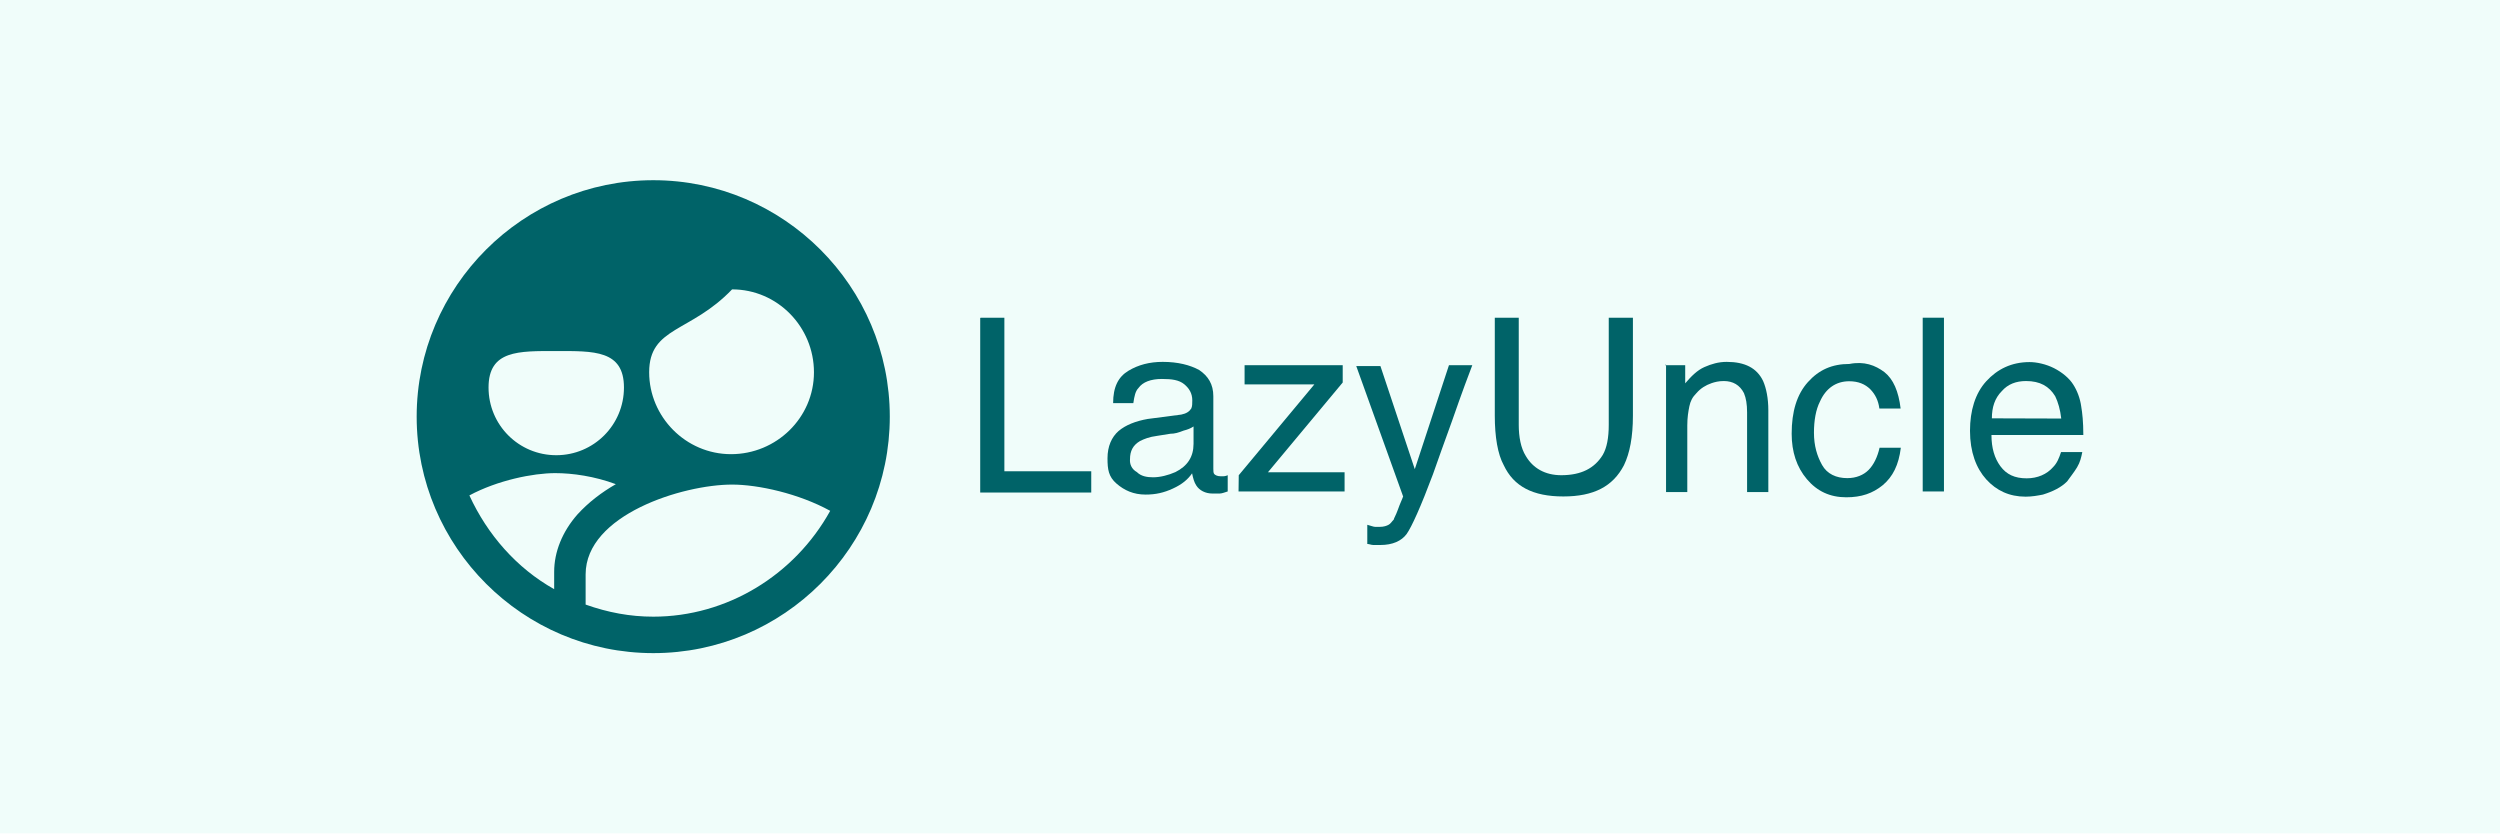
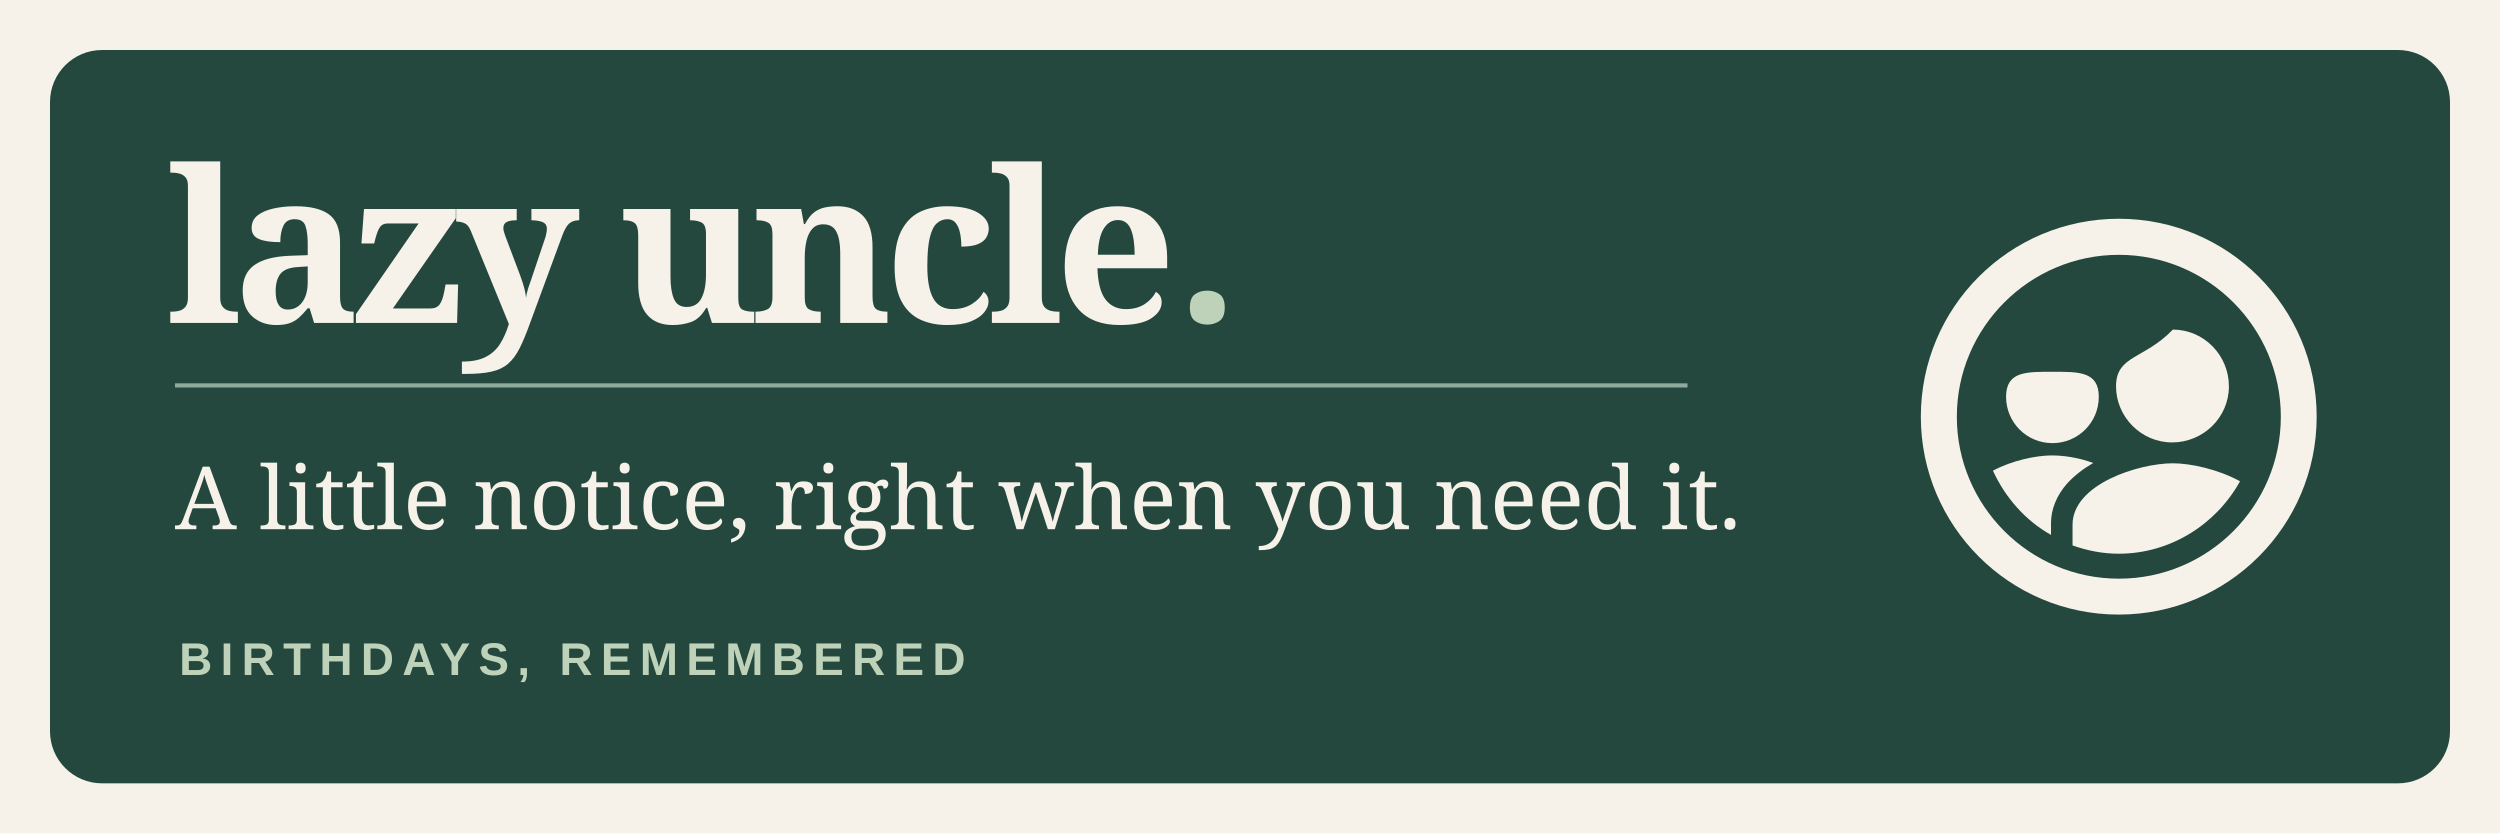
- <svg xmlns="http://www.w3.org/2000/svg" enable-background="new 0 0 1200 400" viewBox="0 0 1200 400">
-   <path d="m0 0h1200v400h-1200z" fill="#f0fdfa" />
-   <g fill="#006368">
-     <path d="m313.6 86.5c-62.6 0-113.6 51-113.6 113.5s51 113.5 113.6 113.5 113.5-51 113.5-113.5-51-113.5-113.5-113.5zm37.8 52.4c21.8 0 39.3 18 39.3 39.8s-18 39.3-39.8 39.3-39.3-18-39.3-39.3c0-21.9 19.8-18.9 39.8-39.8zm-84.4 29.6c18 0 32.5-.5 32.5 17.5s-14.5 32.5-32.5 32.5-32.5-14.5-32.5-32.5 14.5-17.5 32.5-17.5zm-41.7 69.3c13.6-7.3 30.6-10.7 41.2-10.7 8.3 0 18.9 1.5 29.1 5.3-6.8 3.9-13.1 8.7-18.4 14.5-7.3 8.3-11.2 18-11.2 27.6v8.3c-18-10.1-32-26.1-40.7-45zm88.3 58.2c-11.2 0-21.8-2-32.5-5.8v-14.5c0-28.6 46.6-43.1 70.3-43.1 12.6 0 32 4.3 47.1 12.6-17.1 30.9-49.6 50.8-84.9 50.8z" />
-     <g enable-background="new">
-       <path d="m470.9 152.5h11.2v73.7h41.7v10.2h-53.3v-83.8z" />
-       <path d="m567 199c2.5-.5 3.9-1.5 4.8-2.9.5-1 .5-2.5.5-3.9 0-3.4-1.5-5.8-3.9-7.8-2.5-2-5.8-2.5-10.7-2.5-5.3 0-9.2 1.5-11.2 4.3-1.5 1.5-2 3.9-2.5 7.3h-9.7c0-7.8 2.5-12.6 7.3-15.5s10.2-4.3 16.5-4.3c7.3 0 13.1 1.5 17.5 3.9 4.3 2.9 6.8 6.8 6.8 12.6v34.9c0 1 0 2 .5 2.5s1.5 1 2.9 1h1.5s1 0 2-.5v7.8c-1.5.5-2.9 1-3.9 1s-2 0-3.4 0c-3.4 0-6.3-1.5-7.8-3.9-1-1.5-1.5-3.4-2-5.8-2 2.9-4.8 5.3-9.2 7.3-4.3 2-8.3 2.9-13.1 2.9-5.8 0-10.2-2-14-5.3s-4.3-6.8-4.3-12.1c0-5.8 2-10.2 5.3-13.1 3.4-2.9 8.3-4.8 14-5.8zm-21.3 27.6c2 2 4.8 2.5 7.8 2.5 3.4 0 7.3-1 10.7-2.5 5.8-2.9 8.7-7.3 8.7-13.6v-8.3c-1.5 1-2.9 1.5-4.8 2-2.5 1-4.3 1.5-6.3 1.5l-6.3 1c-3.9.5-6.3 1.5-8.3 2.5-3.4 2-4.8 4.8-4.8 8.7-.2 2.4.8 4.8 3.3 6.2z" />
-       <path d="m594.6 228.1 36.3-43.6h-33.5v-9.2h47.1v8.3l-35.9 43.1h36.8v9.2h-50.9z" />
-       <path d="m695.5 175.3h11.2c-1.5 3.9-4.8 12.6-9.7 26.7-3.9 10.7-6.8 18.9-9.2 25.7-5.8 15.5-10.2 25.2-12.6 28.6-2.5 3.4-6.8 5.3-12.6 5.3-1.5 0-2.5 0-3.4 0-1 0-2-.5-2.9-.5v-9.2c2 .5 2.9 1 3.9 1s1.5 0 2 0c2 0 3.4-.5 4.3-1 1-.5 1.5-1.5 2.5-2.5 0-.5 1-2 2-4.8 1-2.9 2-4.8 2.5-6.3l-22.5-62.6h11.6l16.5 49.5z" />
-       <path d="m729 152.5v51.4c0 5.8 1 11.2 3.4 15 3.4 5.8 9.2 9.2 17 9.2 9.7 0 16-3.4 19.9-9.7 2-3.4 2.9-8.3 2.9-14.5v-51.4h11.6v47c0 10.2-1.5 18-4.3 23.8-5.3 10.2-14.5 15-29.1 15s-23.8-4.8-28.6-15c-2.9-5.3-4.3-13.6-4.3-23.8v-47z" />
-       <path d="m799.2 175.3h9.7v8.7c2.9-3.4 5.8-6.3 9.2-7.8s6.8-2.5 10.7-2.5c8.7 0 14.5 2.9 17.5 9.2 1.5 3.4 2.5 8.3 2.5 14v39.3h-10.2v-38.3c0-3.9-.5-6.8-1.5-9.2-2-3.9-5.3-5.8-9.7-5.8-2.5 0-4.3.5-5.8 1-2.9 1-5.3 2.5-7.3 4.8-2 2-2.9 3.9-3.4 6.3-.5 2.5-1 5.3-1 9.2v32h-10.2v-61.1h-.5z" />
-       <path d="m904.5 178.6c4.3 3.4 6.8 9.2 7.8 17.5h-10.2c-.5-3.9-2-6.8-4.3-9.2-2.5-2.5-5.8-3.9-10.2-3.9-6.3 0-11.2 3.4-14 9.7-2 3.9-2.9 9.2-2.9 15 0 6.3 1.5 11.2 3.9 15.5s6.8 6.3 12.1 6.3c4.3 0 7.8-1.5 10.2-3.9 2.5-2.5 4.3-6.3 5.3-10.7h10.2c-1 8.3-3.9 14-8.7 18-4.8 3.9-10.2 5.8-17.5 5.8-7.8 0-14-2.9-18.9-8.7s-7.3-13.1-7.3-21.8c0-10.7 2.5-18.9 7.8-24.8s11.6-8.7 19.9-8.7c7.1-1.4 12.4.6 16.8 3.9z" />
-       <path d="m922.9 152.5h10.2v83.4h-10.2z" />
-       <path d="m985.9 176.7c3.9 2 7.3 4.8 9.2 7.8 1.9 2.9 3.4 6.8 3.9 10.7.5 2.9 1 7.3 1 13.6h-44.1c0 6.3 1.5 11.2 4.3 15 2.9 3.9 6.8 5.8 12.6 5.8 5.3 0 9.7-2 12.6-5.3 2-2 2.9-4.3 3.9-7.3h10.2c-.5 2.5-1 4.8-2.5 7.3s-3.4 4.8-4.8 6.8c-2.9 2.9-6.8 4.8-11.6 6.3-2.5.5-5.3 1-8.3 1-7.8 0-14-2.9-18.9-8.3-4.8-5.3-7.8-13.1-7.8-23.3 0-9.7 2.5-18 7.8-23.8s12.1-9.2 20.8-9.2c3.5 0 7.9 1 11.7 2.9zm3.5 24.2c-.5-4.3-1.5-7.8-2.9-10.7-2.9-4.8-7.3-7.3-14-7.3-4.8 0-8.7 1.5-11.6 4.8-3.4 3.4-4.8 7.8-4.8 13.1z" />
-     </g>
-   </g>
+ <svg xmlns="http://www.w3.org/2000/svg" width="1200" height="400" viewBox="0 0 1200 400">
+   <rect width="1200" height="400" fill="#f6f2e9" />
+   <rect x="24" y="24" width="1152" height="352" rx="25" fill="#24483e" />
+   <text x="80" y="155" fill="#f6f2e9" font-family="Georgia, serif" font-size="102" font-weight="700" letter-spacing="-4">lazy uncle<tspan fill="#bdd2b9">.</tspan>
+   </text>
+   <path d="M84 185h726" stroke="#8fab9d" stroke-width="2" />
+   <text x="84" y="254" fill="#f6f2e9" font-family="Georgia, serif" font-size="42">A little notice, right when you need it.</text>
+   <text x="86" y="324" fill="#bdd2b9" font-family="Arial, sans-serif" font-size="22" font-weight="700" letter-spacing="4">BIRTHDAYS, REMEMBERED</text>
+   <circle cx="1017" cy="200" r="95" fill="#f6f2e9" />
+   <path d="m512.2 54.8c-252.2 0-457.6 205.4-457.6 457.2s205.4 457.2 457.6 457.2 457.2-205.4 457.2-457.2-205.4-457.2-457.2-457.2zm152.3 211.1c87.8 0 158.3 72.5 158.3 160.3s-72.5 158.3-160.3 158.3-158.4-72.5-158.4-158.3c0-88.2 79.8-76.1 160.4-160.3zm-340 119.2c72.5 0 130.9-2 130.9 70.5s-58.4 130.9-130.9 130.9-130.9-58.4-130.9-130.9 58.4-70.5 130.9-70.5zm-168 279.2c54.8-29.4 123.3-43.1 166-43.1 33.4 0 76.1 6 117.2 21.4-27.4 15.7-52.8 35-74.1 58.4-29.4 33.4-45.1 72.5-45.1 111.2v33.4c-72.6-40.7-129-105.2-164-181.3zm355.7 234.4c-45.1 0-87.8-8.1-130.9-23.4v-58.3c0-115.2 187.7-173.6 283.2-173.6 50.8 0 128.9 17.3 189.7 50.8-68.9 124.4-199.8 204.5-342 204.5z" transform="translate(930 113) scale(0.17)" fill="#24483e" />
</svg>
